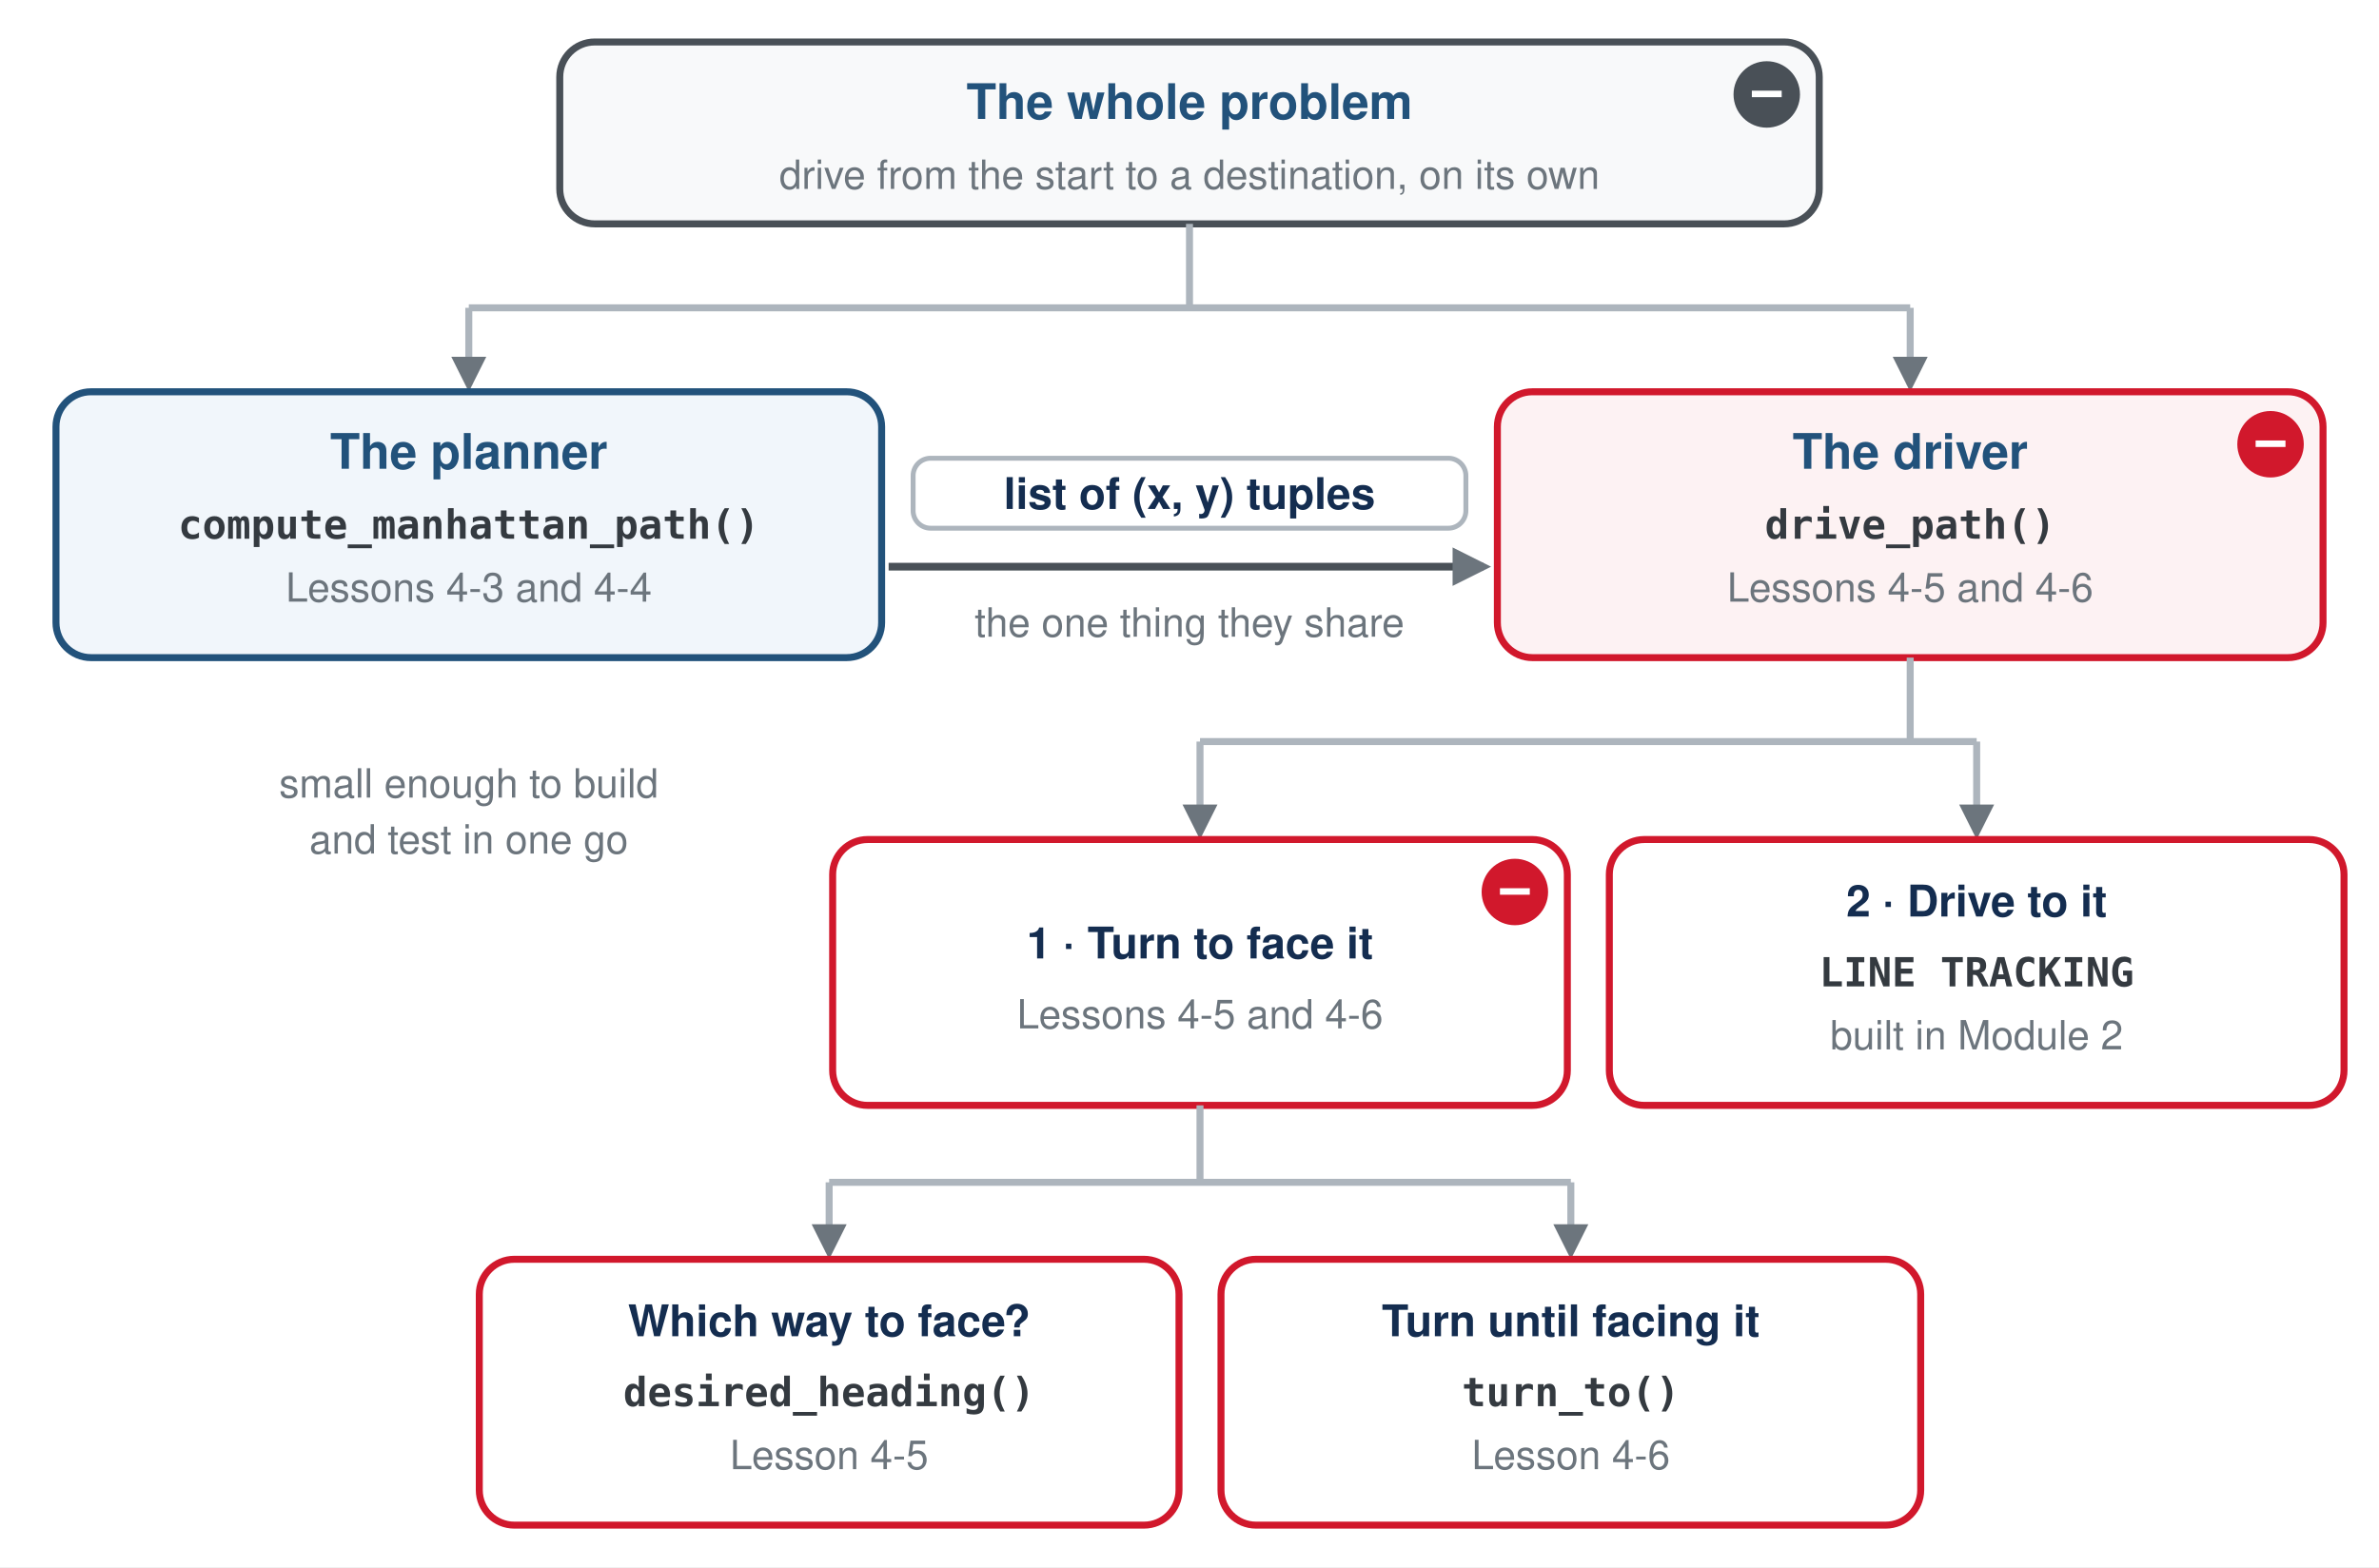
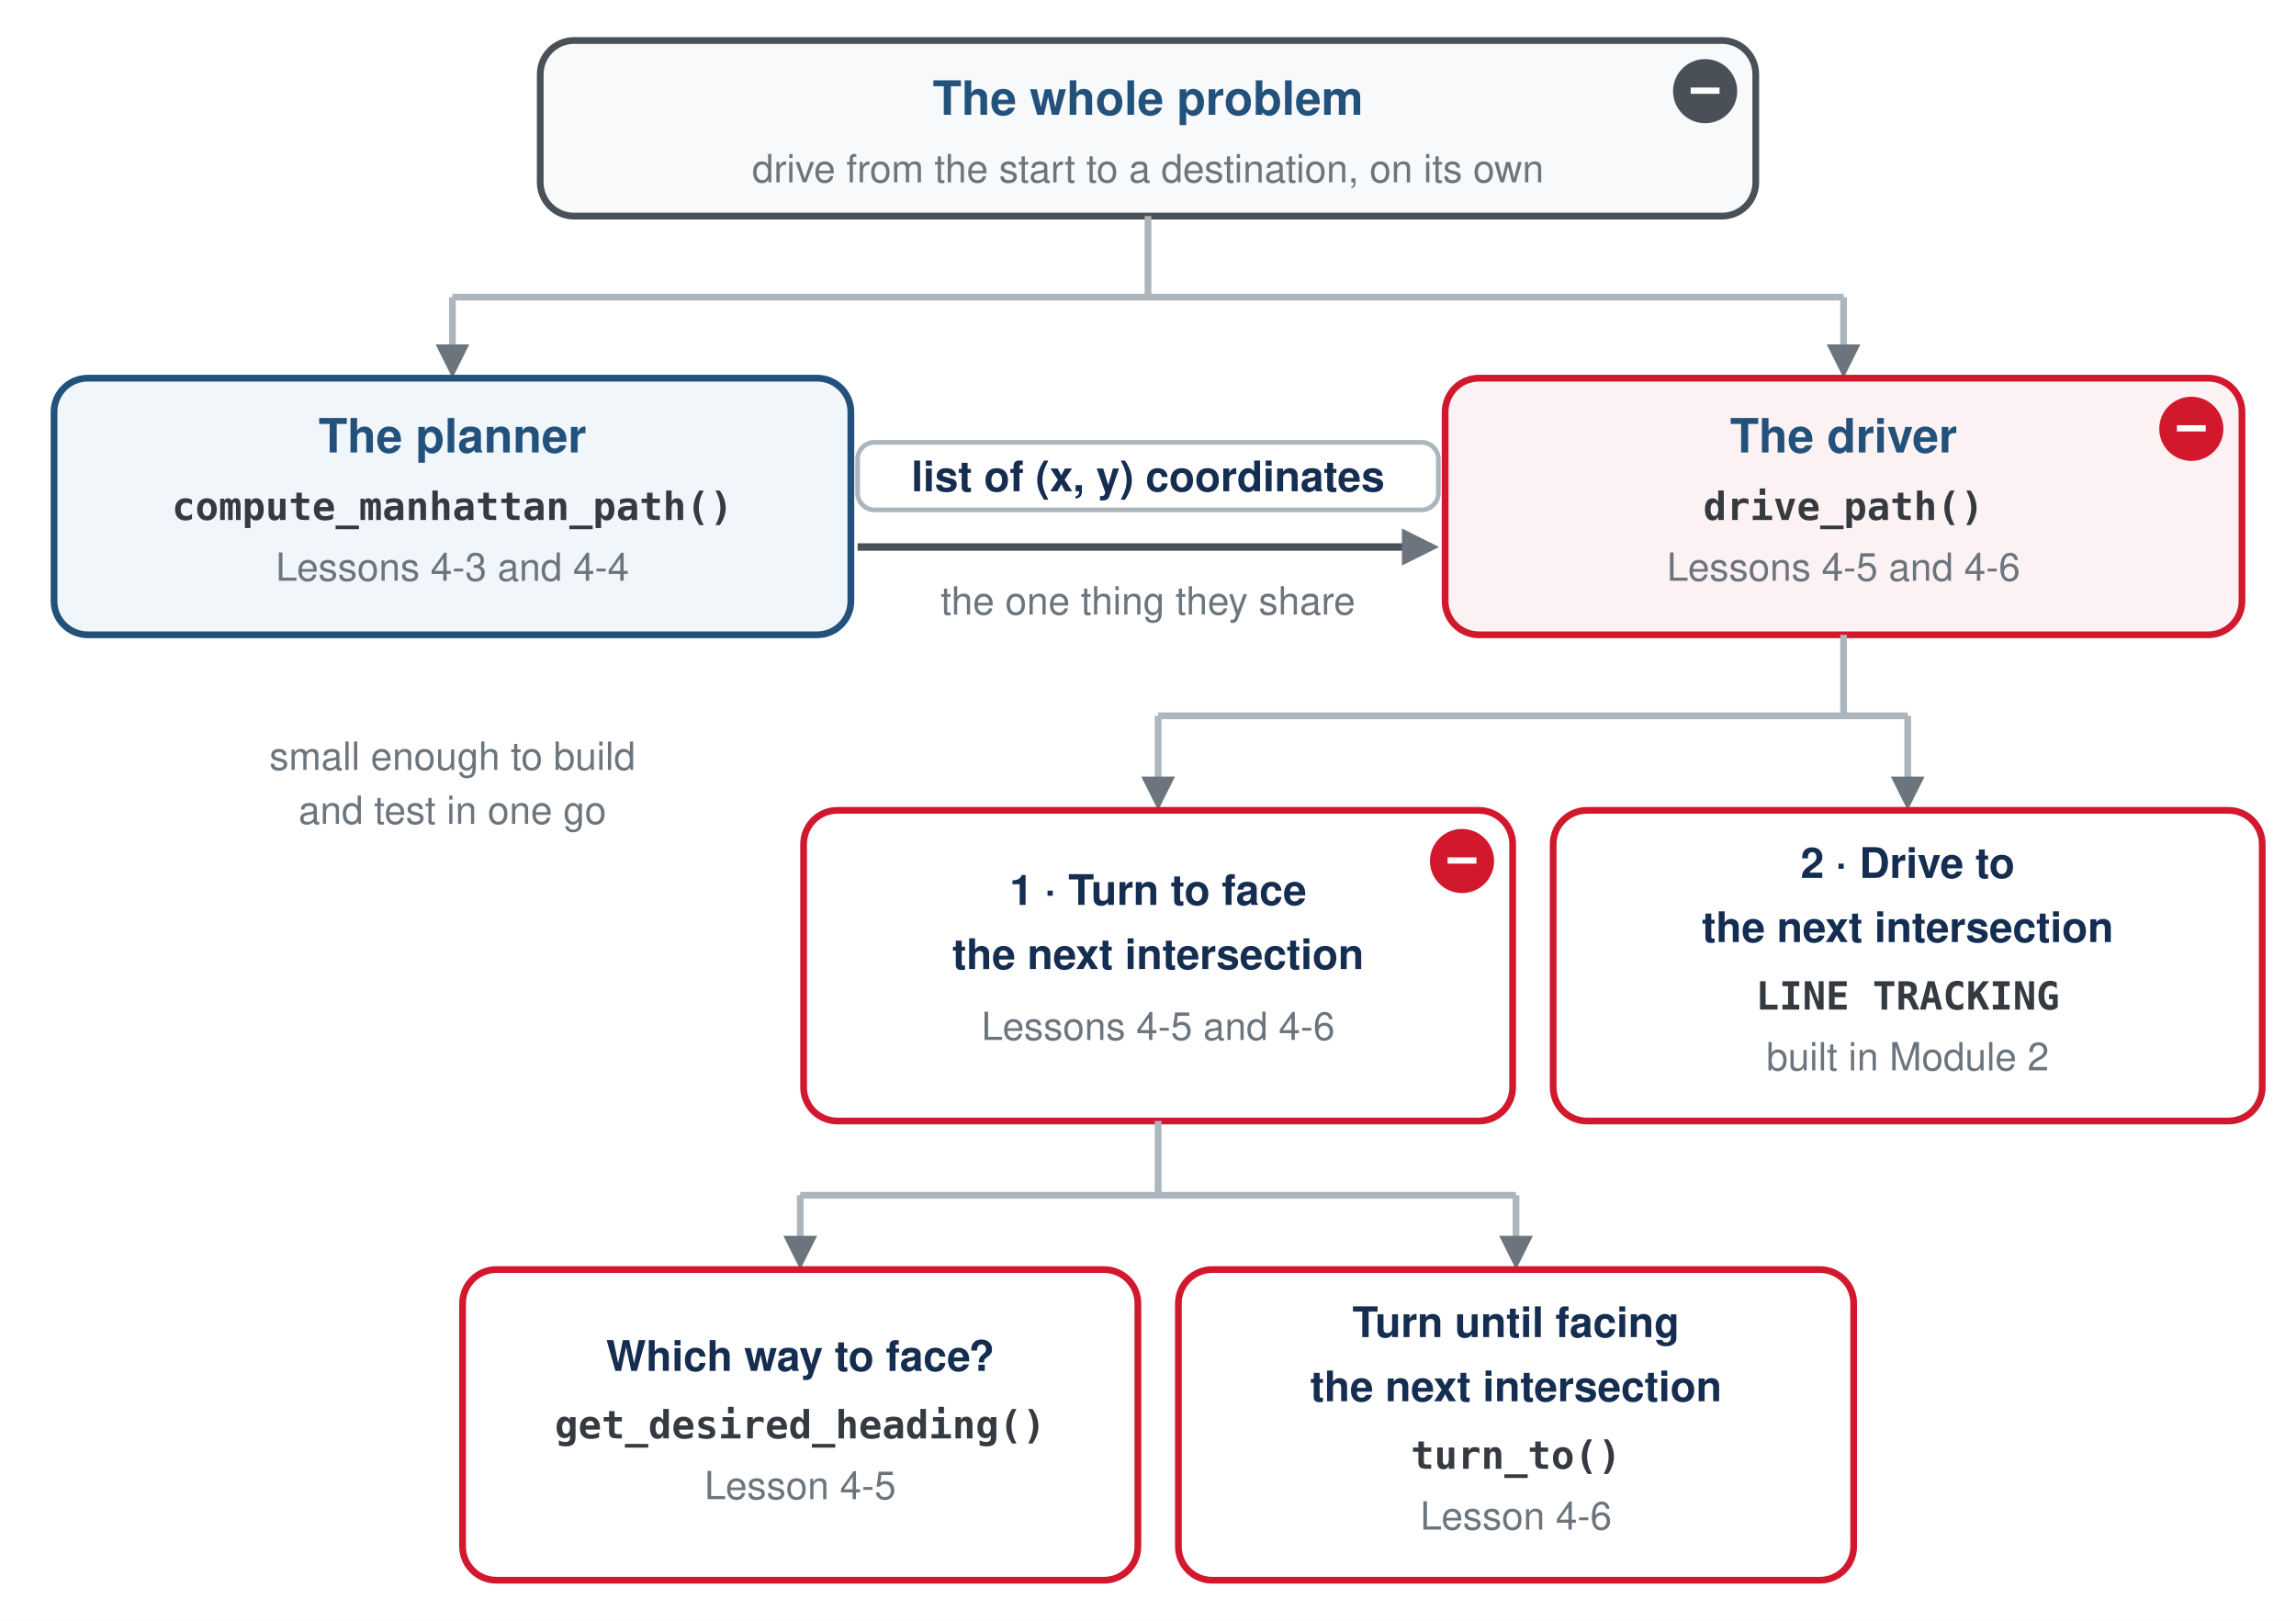
- <svg xmlns="http://www.w3.org/2000/svg" viewBox="0 0 680 448" width="680" height="448" role="img" aria-labelledby="fT fD">
+ <svg xmlns="http://www.w3.org/2000/svg" viewBox="0 0 680 480" width="680" height="480" role="img" aria-labelledby="fT fD">
  <style>
    .h   { font-family: Montserrat, Helvetica, Arial, sans-serif; font-size: 14px; font-weight: 700; fill: #22527B; }
    .n   { font-family: Montserrat, Helvetica, Arial, sans-serif; font-size: 12.5px; fill: #343A40; }
    .nb  { font-family: Montserrat, Helvetica, Arial, sans-serif; font-size: 12.5px; font-weight: 700; fill: #142D50; }
    .sm  { font-family: Montserrat, Helvetica, Arial, sans-serif; font-size: 11.5px; fill: #6C757D; }
    .ax  { font-family: Montserrat, Helvetica, Arial, sans-serif; font-size: 12px; font-weight: 700; fill: #6C757D; }
    .m   { font-family: ui-monospace, SFMono-Regular, Menlo, Consolas, monospace; font-size: 12.5px; font-weight: 700; fill: #142D50; }
    .ms  { font-family: ui-monospace, SFMono-Regular, Menlo, Consolas, monospace; font-size: 11.5px; font-weight: 600; fill: #343A40; }
  </style>
  <defs>
    <marker id="aB" viewBox="0 0 10 10" refX="8" refY="5" markerWidth="5" markerHeight="5" orient="auto-start-reverse">
      <path d="M0,0 L10,5 L0,10 z" fill="#22527B" />
    </marker>
    <marker id="aW" viewBox="0 0 10 10" refX="7" refY="5" markerWidth="4" markerHeight="4" orient="auto">
      <path d="M0,0 L10,5 L0,10 z" fill="#FFFFFF" />
    </marker>
    <marker id="aG" viewBox="0 0 10 10" refX="8" refY="5" markerWidth="5" markerHeight="5" orient="auto-start-reverse">
      <path d="M0,0 L10,5 L0,10 z" fill="#6C757D" />
    </marker>
    <marker id="aR" viewBox="0 0 10 10" refX="8" refY="5" markerWidth="5" markerHeight="5" orient="auto-start-reverse">
      <path d="M0,0 L10,5 L0,10 z" fill="#D1182C" />
    </marker>
    <marker id="aGr" viewBox="0 0 10 10" refX="8" refY="5" markerWidth="5" markerHeight="5" orient="auto-start-reverse">
      <path d="M0,0 L10,5 L0,10 z" fill="#2E7D32" />
    </marker>
    <marker id="pcArr" viewBox="0 0 10 10" refX="8" refY="5" markerWidth="7" markerHeight="7" orient="auto-start-reverse">
      <path d="M0,0 L10,5 L0,10 z" fill="#6C757D" />
    </marker>
    <marker id="pcDim" viewBox="0 0 10 10" refX="5" refY="5" markerWidth="8" markerHeight="8" orient="auto-start-reverse">
      <path d="M0,1 L5,5 L0,9" fill="none" stroke="#142D50" stroke-width="1.6" />
    </marker>
    <g id="pcXRP" stroke-linejoin="round">
      <rect x="-59" y="-80" width="8" height="40" fill="#C3C8CD" stroke="#5F666D" stroke-width="1.3" />
      <rect x="51" y="-80" width="8" height="40" fill="#C3C8CD" stroke="#5F666D" stroke-width="1.3" />
      <rect x="-59" y="-46" width="118" height="75" rx="8" fill="#D3D7DB" fill-opacity="0.92" stroke="#5F666D" stroke-width="1.5" />
      <rect x="-50" y="-38" width="100" height="58" rx="4" fill="#E9ECEF" fill-opacity="0.85" stroke="#9AA1A8" stroke-width="0.8" />
      <circle cx="-49" cy="-79" r="10" fill="#C3C8CD" stroke="#5F666D" stroke-width="1.3" />
      <circle cx="49" cy="-79" r="10" fill="#C3C8CD" stroke="#5F666D" stroke-width="1.3" />
      <circle cx="-49" cy="-79" r="4.5" fill="#F1EBDD" stroke="#8A7E62" stroke-width="0.8" />
      <circle cx="49" cy="-79" r="4.5" fill="#F1EBDD" stroke="#8A7E62" stroke-width="0.8" />
      <rect x="-56" y="-21" width="11" height="42" rx="3.5" fill="#2B2B2B" />
      <rect x="45" y="-21" width="11" height="42" rx="3.5" fill="#2B2B2B" />
      <line x1="-50.5" y1="-17" x2="-50.5" y2="17" stroke="#6C757D" stroke-width="1" />
      <line x1="50.5" y1="-17" x2="50.5" y2="17" stroke="#6C757D" stroke-width="1" />
      <rect x="-40" y="-30" width="6" height="12" rx="2" fill="#F05A28" />
      <rect x="34" y="-30" width="6" height="12" rx="2" fill="#F05A28" />
      <rect x="-24" y="-42" width="48" height="37" rx="2" fill="#D1182C" />
      <rect x="-6" y="-41" width="12" height="35" rx="1" fill="#2B2B2B" />
      <rect x="-26" y="22" width="15" height="13" rx="1.5" fill="#2B2B2B" />
      <rect x="-34" y="24" width="8" height="26" rx="2" fill="#AEB4BA" stroke="#5F666D" stroke-width="1" />
      <rect x="-16" y="-58" width="32" height="13" rx="2" fill="#AEB4BA" stroke="#5F666D" stroke-width="1" />
      <rect x="-18" y="-65" width="36" height="8" rx="1.5" fill="#B5172A" />
      <circle cx="-8" cy="-68" r="5.5" fill="#E4E7EA" stroke="#868E96" stroke-width="1" />
      <circle cx="8" cy="-68" r="5.5" fill="#E4E7EA" stroke="#868E96" stroke-width="1" />
      <circle cx="-6.5" cy="-60" r="4" fill="#FFD43B" stroke="#142D50" stroke-width="1.4" />
      <circle cx="6.5" cy="-60" r="4" fill="#FFD43B" stroke="#142D50" stroke-width="1.4" />
      <circle cx="0" cy="0" r="5" fill="#FFFFFF" stroke="#142D50" stroke-width="1.8" />
      <circle cx="0" cy="0" r="1.8" fill="#142D50" />
    </g>
    <g id="pcGhost" fill="none" stroke="#343A40" stroke-width="1.4" stroke-dasharray="4 3">
      <path d="M -51 -46 V -72 M 51 -46 V -72 M -59 -36 V -79 M 59 -36 V -79 M -59 -46 H 59" />
      <circle cx="-49" cy="-79" r="10" />
      <circle cx="49" cy="-79" r="10" />
      <rect x="-18" y="-65" width="36" height="8" rx="1.5" />
      <circle cx="-6.5" cy="-60" r="4.5" fill="#FFFFFF" stroke="#D1182C" stroke-width="2.4" stroke-dasharray="none" />
      <circle cx="6.5" cy="-60" r="4.5" fill="#FFFFFF" stroke="#D1182C" stroke-width="2.4" stroke-dasharray="none" />
    </g>
  </defs>
-   <rect width="680" height="448" fill="#FFFFFF" />
+   <rect width="680" height="480" fill="#FFFFFF" />
  <style>
    [data-parent] { transition: opacity .3s ease; }
    .hid { opacity: 0; visibility: hidden; }
    [data-expand] { cursor: pointer; }
    [data-expand]:hover rect.bx, [data-expand]:focus rect.bx { stroke-width: 3.5; }
    [data-expand]:focus { outline: none; }
    .ind-minus { display: none; }
    .open .ind-minus { display: inline; }
    .open .ind-plus { display: none; }
  </style>
  <g data-node="whole" data-expand="1" class="open" aria-label="The whole problem: show its parts">
    <rect class="bx" x="160" y="12" width="360" height="52" rx="10" fill="#F8F9FA" stroke="#495057" stroke-width="2" />
    <text class="h" x="340.0" y="34.0" text-anchor="middle">The whole problem</text>
    <text class="sm" x="340.0" y="54.0" text-anchor="middle">drive from the start to a destination, on its own</text>
    <circle cx="505" cy="27" r="9.5" fill="#495057" />
    <text class="ind-plus" x="505" y="32.5" text-anchor="middle" font-family="Arial" font-size="17" font-weight="700" fill="#FFFFFF">+</text>
    <text class="ind-minus" x="505" y="32.5" text-anchor="middle" font-family="Arial" font-size="17" font-weight="700" fill="#FFFFFF">−</text>
  </g>
  <g data-parent="whole">
    <line x1="340" y1="64" x2="340" y2="88" stroke="#ADB5BD" stroke-width="2" />
    <line x1="134.0" y1="88" x2="546.0" y2="88" stroke="#ADB5BD" stroke-width="2" />
    <line x1="134.0" y1="88" x2="134.0" y2="110" stroke="#ADB5BD" stroke-width="2" marker-end="url(#aG)" />
    <line x1="546.0" y1="88" x2="546.0" y2="110" stroke="#ADB5BD" stroke-width="2" marker-end="url(#aG)" />
  </g>
  <g data-parent="whole">
    <rect class="bx" x="16" y="112" width="236" height="76" rx="10" fill="#F1F6FB" stroke="#22527B" stroke-width="2" />
    <text class="h" x="134.0" y="134.0" text-anchor="middle">The planner</text>
    <text class="ms" x="134.0" y="154.0" text-anchor="middle">compute_manhattan_path()</text>
    <text class="sm" x="134.0" y="172.0" text-anchor="middle">Lessons 4-3 and 4-4</text>
  </g>
  <g data-parent="whole" data-node="driver" data-expand="1" class="open" aria-label="The driver: show its parts">
    <rect class="bx" x="428" y="112" width="236" height="76" rx="10" fill="#FDF2F3" stroke="#D1182C" stroke-width="2" />
    <text class="h" x="546.0" y="134.0" text-anchor="middle">The driver</text>
    <text class="ms" x="546.0" y="154.0" text-anchor="middle">drive_path()</text>
    <text class="sm" x="546.0" y="172.0" text-anchor="middle">Lessons 4-5 and 4-6</text>
    <circle cx="649" cy="127" r="9.5" fill="#D1182C" />
    <text class="ind-plus" x="649" y="132.5" text-anchor="middle" font-family="Arial" font-size="17" font-weight="700" fill="#FFFFFF">+</text>
    <text class="ind-minus" x="649" y="132.5" text-anchor="middle" font-family="Arial" font-size="17" font-weight="700" fill="#FFFFFF">−</text>
  </g>
  <g data-parent="whole">
    <line x1="254" y1="162" x2="424" y2="162" stroke="#495057" stroke-width="2.2" marker-end="url(#aG)" />
-     <rect x="261.0" y="131" width="158" height="20" rx="5" fill="#FFFFFF" stroke="#ADB5BD" stroke-width="1.4" />
-     <text class="nb" x="340" y="145.5" text-anchor="middle">list of (x, y) tuples</text>
+     <rect x="254.0" y="131" width="172" height="20" rx="5" fill="#FFFFFF" stroke="#ADB5BD" stroke-width="1.4" />
+     <text class="nb" x="340" y="145.5" text-anchor="middle">list of (x, y) coordinates</text>
    <text class="sm" x="340" y="182" text-anchor="middle">the one thing they share</text>
    <text class="sm" x="134.0" y="228" text-anchor="middle">small enough to build</text>
    <text class="sm" x="134.0" y="244" text-anchor="middle">and test in one go</text>
  </g>
  <g data-parent="driver">
    <line x1="546.0" y1="188" x2="546.0" y2="212" stroke="#ADB5BD" stroke-width="2" />
    <line x1="343.0" y1="212" x2="565.0" y2="212" stroke="#ADB5BD" stroke-width="2" />
    <line x1="343.0" y1="212" x2="343.0" y2="238" stroke="#ADB5BD" stroke-width="2" marker-end="url(#aG)" />
    <line x1="565.0" y1="212" x2="565.0" y2="238" stroke="#ADB5BD" stroke-width="2" marker-end="url(#aG)" />
  </g>
-   <g data-parent="driver" data-node="turn" data-expand="1" class="open" aria-label="1 · Turn to face it: show its parts">
-     <rect class="bx" x="238" y="240" width="210" height="76" rx="10" fill="#FFFFFF" stroke="#D1182C" stroke-width="2" />
-     <text class="nb" x="343.0" y="274.0" text-anchor="middle">1 · Turn to face it</text>
-     <text class="sm" x="343.0" y="294.0" text-anchor="middle">Lessons 4-5 and 4-6</text>
+   <g data-parent="driver" data-node="turn" data-expand="1" class="open" aria-label="1 · Turn to face the next intersection: show its parts">
+     <rect class="bx" x="238" y="240" width="210" height="92" rx="10" fill="#FFFFFF" stroke="#D1182C" stroke-width="2" />
+     <text class="nb" x="343.0" y="268.0" text-anchor="middle">1 · Turn to face</text>
+     <text class="nb" x="343.0" y="287.0" text-anchor="middle">the next intersection</text>
+     <text class="sm" x="343.0" y="308.0" text-anchor="middle">Lessons 4-5 and 4-6</text>
    <circle cx="433" cy="255" r="9.5" fill="#D1182C" />
    <text class="ind-plus" x="433" y="260.5" text-anchor="middle" font-family="Arial" font-size="17" font-weight="700" fill="#FFFFFF">+</text>
    <text class="ind-minus" x="433" y="260.5" text-anchor="middle" font-family="Arial" font-size="17" font-weight="700" fill="#FFFFFF">−</text>
  </g>
  <g data-parent="driver">
-     <rect class="bx" x="460" y="240" width="210" height="76" rx="10" fill="#FFFFFF" stroke="#D1182C" stroke-width="2" />
-     <text class="nb" x="565.0" y="262.0" text-anchor="middle">2 · Drive to it</text>
-     <text class="ms" x="565.0" y="282.0" text-anchor="middle">LINE TRACKING</text>
-     <text class="sm" x="565.0" y="300.0" text-anchor="middle">built in Module 2</text>
+     <rect class="bx" x="460" y="240" width="210" height="92" rx="10" fill="#FFFFFF" stroke="#D1182C" stroke-width="2" />
+     <text class="nb" x="565.0" y="260.0" text-anchor="middle">2 · Drive to</text>
+     <text class="nb" x="565.0" y="279.0" text-anchor="middle">the next intersection</text>
+     <text class="ms" x="565.0" y="299.0" text-anchor="middle">LINE TRACKING</text>
+     <text class="sm" x="565.0" y="317.0" text-anchor="middle">built in Module 2</text>
  </g>
  <g data-parent="turn">
-     <line x1="343.0" y1="316" x2="343.0" y2="338" stroke="#ADB5BD" stroke-width="2" />
-     <line x1="237.0" y1="338" x2="449.0" y2="338" stroke="#ADB5BD" stroke-width="2" />
-     <line x1="237.0" y1="338" x2="237.0" y2="358" stroke="#ADB5BD" stroke-width="2" marker-end="url(#aG)" />
-     <line x1="449.0" y1="338" x2="449.0" y2="358" stroke="#ADB5BD" stroke-width="2" marker-end="url(#aG)" />
+     <line x1="343.0" y1="332" x2="343.0" y2="354" stroke="#ADB5BD" stroke-width="2" />
+     <line x1="237.0" y1="354" x2="449.0" y2="354" stroke="#ADB5BD" stroke-width="2" />
+     <line x1="237.0" y1="354" x2="237.0" y2="374" stroke="#ADB5BD" stroke-width="2" marker-end="url(#aG)" />
+     <line x1="449.0" y1="354" x2="449.0" y2="374" stroke="#ADB5BD" stroke-width="2" marker-end="url(#aG)" />
  </g>
  <g data-parent="turn">
-     <rect class="bx" x="137.0" y="360" width="200" height="76" rx="10" fill="#FFFFFF" stroke="#D1182C" stroke-width="2" />
-     <text class="nb" x="237.0" y="382.0" text-anchor="middle">Which way to face?</text>
-     <text class="ms" x="237.0" y="402.0" text-anchor="middle">desired_heading()</text>
-     <text class="sm" x="237.0" y="420.0" text-anchor="middle">Lesson 4-5</text>
+     <rect class="bx" x="137.0" y="376" width="200" height="92" rx="10" fill="#FFFFFF" stroke="#D1182C" stroke-width="2" />
+     <text class="nb" x="237.0" y="406.0" text-anchor="middle">Which way to face?</text>
+     <text class="ms" x="237.0" y="426.0" text-anchor="middle">get_desired_heading()</text>
+     <text class="sm" x="237.0" y="444.0" text-anchor="middle">Lesson 4-5</text>
  </g>
  <g data-parent="turn">
-     <rect class="bx" x="349.0" y="360" width="200" height="76" rx="10" fill="#FFFFFF" stroke="#D1182C" stroke-width="2" />
-     <text class="nb" x="449.0" y="382.0" text-anchor="middle">Turn until facing it</text>
-     <text class="ms" x="449.0" y="402.0" text-anchor="middle">turn_to()</text>
-     <text class="sm" x="449.0" y="420.0" text-anchor="middle">Lesson 4-6</text>
+     <rect class="bx" x="349.0" y="376" width="200" height="92" rx="10" fill="#FFFFFF" stroke="#D1182C" stroke-width="2" />
+     <text class="nb" x="449.0" y="396.0" text-anchor="middle">Turn until facing</text>
+     <text class="nb" x="449.0" y="415.0" text-anchor="middle">the next intersection</text>
+     <text class="ms" x="449.0" y="435.0" text-anchor="middle">turn_to()</text>
+     <text class="sm" x="449.0" y="453.0" text-anchor="middle">Lesson 4-6</text>
  </g>
</svg>
